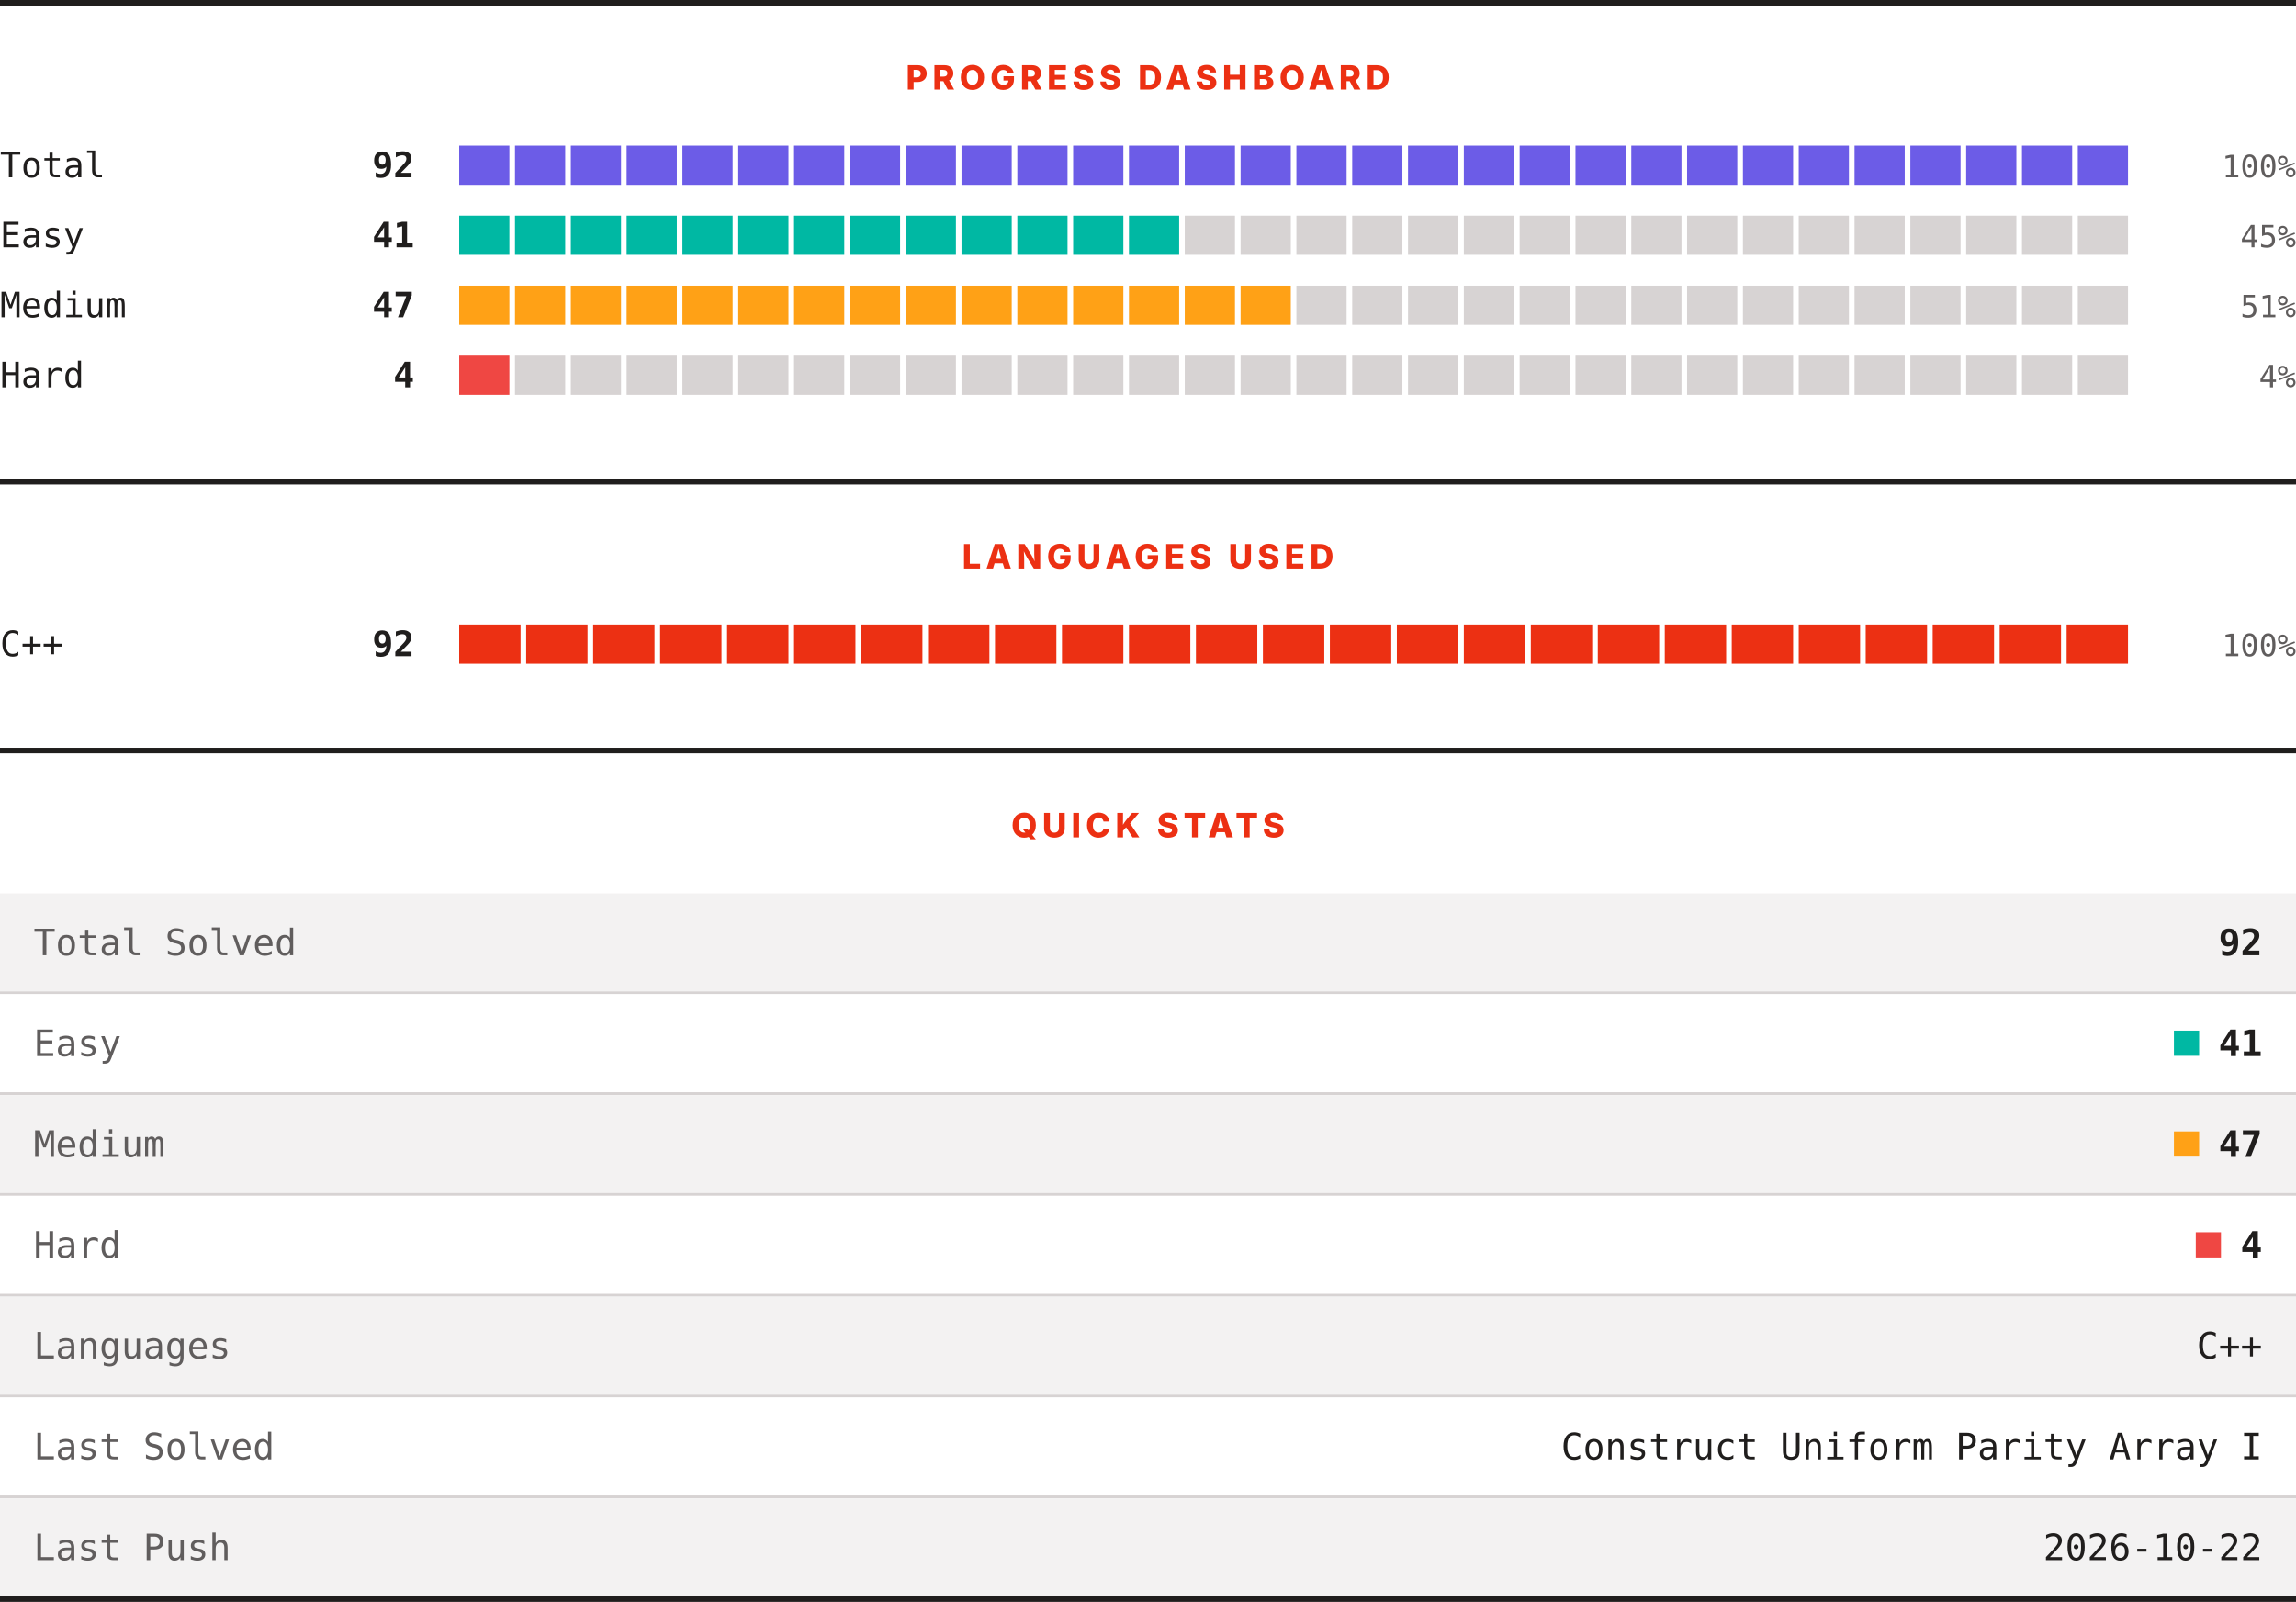
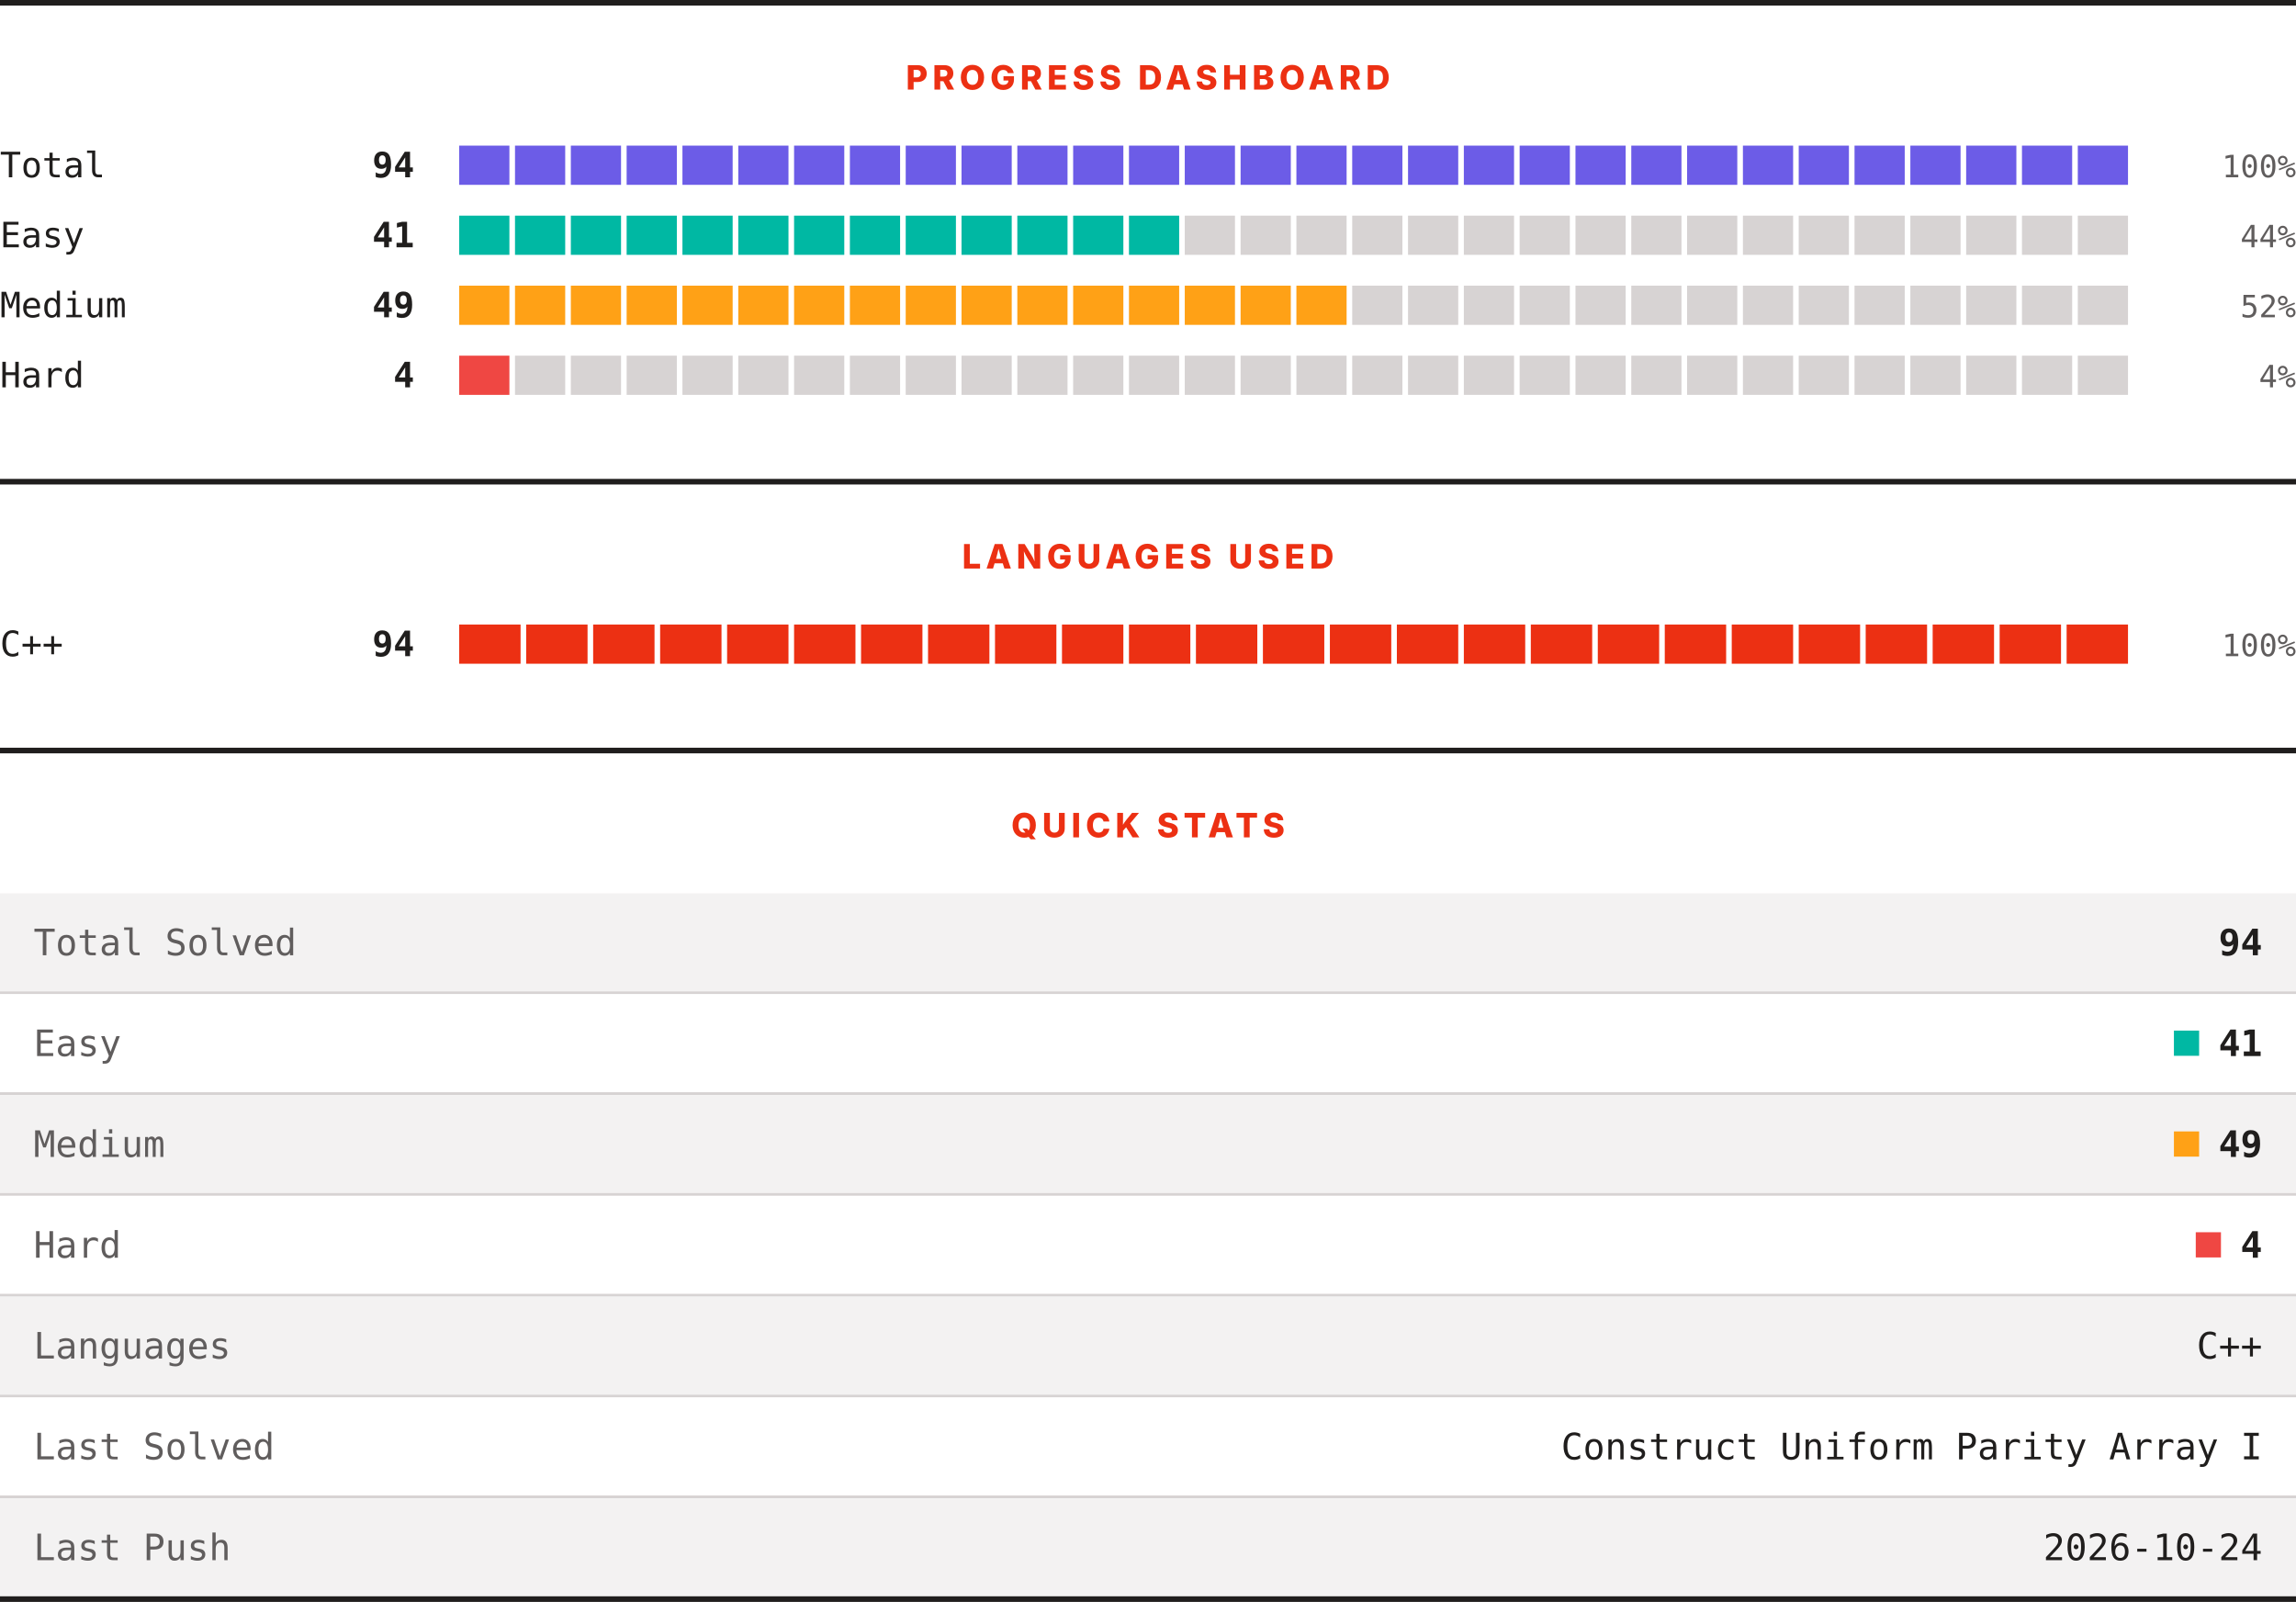
<svg xmlns="http://www.w3.org/2000/svg" width="820" height="572" viewBox="0 0 820 572" role="img" aria-label="LeetCode progress, languages and quick stats">
  <rect width="820" height="572" fill="#ffffff" />
  <rect x="0" y="0" width="820" height="2" fill="#201e1d" />
  <text x="410" y="32" text-anchor="middle" font-family="Archivo, system-ui, -apple-system, Segoe UI, sans-serif" font-size="12" font-weight="800" letter-spacing="1.68" fill="#ec3013">PROGRESS DASHBOARD</text>
  <text x="0" y="63.3" font-family="ui-monospace, SFMono-Regular, Menlo, Consolas, monospace" font-size="12.5" fill="#201e1d">Total</text>
-   <text x="148" y="63.3" text-anchor="end" font-family="ui-monospace, SFMono-Regular, Menlo, Consolas, monospace" font-size="12.5" font-weight="700" fill="#201e1d">92</text>
+   <text x="148" y="63.3" text-anchor="end" font-family="ui-monospace, SFMono-Regular, Menlo, Consolas, monospace" font-size="12.5" font-weight="700" fill="#201e1d">94</text>
  <rect x="164.00" y="52" width="17.93" height="14" fill="#6c5ce7" />
  <rect x="183.93" y="52" width="17.93" height="14" fill="#6c5ce7" />
  <rect x="203.87" y="52" width="17.93" height="14" fill="#6c5ce7" />
  <rect x="223.80" y="52" width="17.93" height="14" fill="#6c5ce7" />
  <rect x="243.73" y="52" width="17.93" height="14" fill="#6c5ce7" />
  <rect x="263.67" y="52" width="17.93" height="14" fill="#6c5ce7" />
  <rect x="283.60" y="52" width="17.93" height="14" fill="#6c5ce7" />
  <rect x="303.53" y="52" width="17.93" height="14" fill="#6c5ce7" />
  <rect x="323.47" y="52" width="17.93" height="14" fill="#6c5ce7" />
  <rect x="343.40" y="52" width="17.93" height="14" fill="#6c5ce7" />
  <rect x="363.33" y="52" width="17.93" height="14" fill="#6c5ce7" />
  <rect x="383.27" y="52" width="17.93" height="14" fill="#6c5ce7" />
  <rect x="403.20" y="52" width="17.93" height="14" fill="#6c5ce7" />
  <rect x="423.13" y="52" width="17.93" height="14" fill="#6c5ce7" />
  <rect x="443.07" y="52" width="17.93" height="14" fill="#6c5ce7" />
  <rect x="463.00" y="52" width="17.93" height="14" fill="#6c5ce7" />
  <rect x="482.93" y="52" width="17.93" height="14" fill="#6c5ce7" />
  <rect x="502.87" y="52" width="17.93" height="14" fill="#6c5ce7" />
  <rect x="522.80" y="52" width="17.93" height="14" fill="#6c5ce7" />
  <rect x="542.73" y="52" width="17.93" height="14" fill="#6c5ce7" />
  <rect x="562.67" y="52" width="17.93" height="14" fill="#6c5ce7" />
  <rect x="582.60" y="52" width="17.93" height="14" fill="#6c5ce7" />
  <rect x="602.53" y="52" width="17.93" height="14" fill="#6c5ce7" />
  <rect x="622.47" y="52" width="17.93" height="14" fill="#6c5ce7" />
  <rect x="642.40" y="52" width="17.93" height="14" fill="#6c5ce7" />
  <rect x="662.33" y="52" width="17.93" height="14" fill="#6c5ce7" />
  <rect x="682.27" y="52" width="17.93" height="14" fill="#6c5ce7" />
  <rect x="702.20" y="52" width="17.93" height="14" fill="#6c5ce7" />
  <rect x="722.13" y="52" width="17.93" height="14" fill="#6c5ce7" />
  <rect x="742.07" y="52" width="17.93" height="14" fill="#6c5ce7" />
  <text x="820" y="63.3" text-anchor="end" font-family="ui-monospace, SFMono-Regular, Menlo, Consolas, monospace" font-size="11" fill="#605d5d">100%</text>
  <text x="0" y="88.3" font-family="ui-monospace, SFMono-Regular, Menlo, Consolas, monospace" font-size="12.5" fill="#201e1d">Easy</text>
  <text x="148" y="88.3" text-anchor="end" font-family="ui-monospace, SFMono-Regular, Menlo, Consolas, monospace" font-size="12.5" font-weight="700" fill="#201e1d">41</text>
  <rect x="164.00" y="77" width="17.93" height="14" fill="#00b8a3" />
  <rect x="183.93" y="77" width="17.93" height="14" fill="#00b8a3" />
  <rect x="203.87" y="77" width="17.93" height="14" fill="#00b8a3" />
  <rect x="223.80" y="77" width="17.93" height="14" fill="#00b8a3" />
  <rect x="243.73" y="77" width="17.93" height="14" fill="#00b8a3" />
  <rect x="263.67" y="77" width="17.93" height="14" fill="#00b8a3" />
  <rect x="283.60" y="77" width="17.93" height="14" fill="#00b8a3" />
  <rect x="303.53" y="77" width="17.93" height="14" fill="#00b8a3" />
  <rect x="323.47" y="77" width="17.93" height="14" fill="#00b8a3" />
  <rect x="343.40" y="77" width="17.93" height="14" fill="#00b8a3" />
  <rect x="363.33" y="77" width="17.93" height="14" fill="#00b8a3" />
  <rect x="383.27" y="77" width="17.93" height="14" fill="#00b8a3" />
  <rect x="403.20" y="77" width="17.93" height="14" fill="#00b8a3" />
  <rect x="423.13" y="77" width="17.93" height="14" fill="#d7d3d3" />
  <rect x="443.07" y="77" width="17.93" height="14" fill="#d7d3d3" />
  <rect x="463.00" y="77" width="17.93" height="14" fill="#d7d3d3" />
  <rect x="482.93" y="77" width="17.93" height="14" fill="#d7d3d3" />
  <rect x="502.87" y="77" width="17.93" height="14" fill="#d7d3d3" />
  <rect x="522.80" y="77" width="17.93" height="14" fill="#d7d3d3" />
  <rect x="542.73" y="77" width="17.93" height="14" fill="#d7d3d3" />
  <rect x="562.67" y="77" width="17.93" height="14" fill="#d7d3d3" />
  <rect x="582.60" y="77" width="17.93" height="14" fill="#d7d3d3" />
  <rect x="602.53" y="77" width="17.93" height="14" fill="#d7d3d3" />
  <rect x="622.47" y="77" width="17.93" height="14" fill="#d7d3d3" />
  <rect x="642.40" y="77" width="17.93" height="14" fill="#d7d3d3" />
  <rect x="662.33" y="77" width="17.93" height="14" fill="#d7d3d3" />
  <rect x="682.27" y="77" width="17.93" height="14" fill="#d7d3d3" />
  <rect x="702.20" y="77" width="17.93" height="14" fill="#d7d3d3" />
  <rect x="722.13" y="77" width="17.93" height="14" fill="#d7d3d3" />
  <rect x="742.07" y="77" width="17.93" height="14" fill="#d7d3d3" />
-   <text x="820" y="88.3" text-anchor="end" font-family="ui-monospace, SFMono-Regular, Menlo, Consolas, monospace" font-size="11" fill="#605d5d">45%</text>
+   <text x="820" y="88.3" text-anchor="end" font-family="ui-monospace, SFMono-Regular, Menlo, Consolas, monospace" font-size="11" fill="#605d5d">44%</text>
  <text x="0" y="113.3" font-family="ui-monospace, SFMono-Regular, Menlo, Consolas, monospace" font-size="12.5" fill="#201e1d">Medium</text>
-   <text x="148" y="113.3" text-anchor="end" font-family="ui-monospace, SFMono-Regular, Menlo, Consolas, monospace" font-size="12.5" font-weight="700" fill="#201e1d">47</text>
+   <text x="148" y="113.3" text-anchor="end" font-family="ui-monospace, SFMono-Regular, Menlo, Consolas, monospace" font-size="12.5" font-weight="700" fill="#201e1d">49</text>
  <rect x="164.00" y="102" width="17.93" height="14" fill="#ffa116" />
  <rect x="183.93" y="102" width="17.93" height="14" fill="#ffa116" />
  <rect x="203.87" y="102" width="17.93" height="14" fill="#ffa116" />
  <rect x="223.80" y="102" width="17.93" height="14" fill="#ffa116" />
  <rect x="243.73" y="102" width="17.93" height="14" fill="#ffa116" />
  <rect x="263.67" y="102" width="17.93" height="14" fill="#ffa116" />
  <rect x="283.60" y="102" width="17.93" height="14" fill="#ffa116" />
  <rect x="303.53" y="102" width="17.93" height="14" fill="#ffa116" />
  <rect x="323.47" y="102" width="17.93" height="14" fill="#ffa116" />
  <rect x="343.40" y="102" width="17.93" height="14" fill="#ffa116" />
  <rect x="363.33" y="102" width="17.93" height="14" fill="#ffa116" />
  <rect x="383.27" y="102" width="17.93" height="14" fill="#ffa116" />
  <rect x="403.20" y="102" width="17.93" height="14" fill="#ffa116" />
  <rect x="423.13" y="102" width="17.93" height="14" fill="#ffa116" />
  <rect x="443.07" y="102" width="17.93" height="14" fill="#ffa116" />
-   <rect x="463.00" y="102" width="17.93" height="14" fill="#d7d3d3" />
+   <rect x="463.00" y="102" width="17.93" height="14" fill="#ffa116" />
  <rect x="482.93" y="102" width="17.93" height="14" fill="#d7d3d3" />
  <rect x="502.87" y="102" width="17.93" height="14" fill="#d7d3d3" />
  <rect x="522.80" y="102" width="17.93" height="14" fill="#d7d3d3" />
  <rect x="542.73" y="102" width="17.93" height="14" fill="#d7d3d3" />
  <rect x="562.67" y="102" width="17.93" height="14" fill="#d7d3d3" />
  <rect x="582.60" y="102" width="17.93" height="14" fill="#d7d3d3" />
  <rect x="602.53" y="102" width="17.93" height="14" fill="#d7d3d3" />
  <rect x="622.47" y="102" width="17.93" height="14" fill="#d7d3d3" />
  <rect x="642.40" y="102" width="17.93" height="14" fill="#d7d3d3" />
  <rect x="662.33" y="102" width="17.93" height="14" fill="#d7d3d3" />
  <rect x="682.27" y="102" width="17.93" height="14" fill="#d7d3d3" />
  <rect x="702.20" y="102" width="17.93" height="14" fill="#d7d3d3" />
  <rect x="722.13" y="102" width="17.93" height="14" fill="#d7d3d3" />
  <rect x="742.07" y="102" width="17.93" height="14" fill="#d7d3d3" />
-   <text x="820" y="113.3" text-anchor="end" font-family="ui-monospace, SFMono-Regular, Menlo, Consolas, monospace" font-size="11" fill="#605d5d">51%</text>
+   <text x="820" y="113.3" text-anchor="end" font-family="ui-monospace, SFMono-Regular, Menlo, Consolas, monospace" font-size="11" fill="#605d5d">52%</text>
  <text x="0" y="138.3" font-family="ui-monospace, SFMono-Regular, Menlo, Consolas, monospace" font-size="12.5" fill="#201e1d">Hard</text>
  <text x="148" y="138.3" text-anchor="end" font-family="ui-monospace, SFMono-Regular, Menlo, Consolas, monospace" font-size="12.5" font-weight="700" fill="#201e1d">4</text>
  <rect x="164.00" y="127" width="17.93" height="14" fill="#ef4743" />
  <rect x="183.93" y="127" width="17.93" height="14" fill="#d7d3d3" />
  <rect x="203.87" y="127" width="17.93" height="14" fill="#d7d3d3" />
  <rect x="223.80" y="127" width="17.93" height="14" fill="#d7d3d3" />
  <rect x="243.73" y="127" width="17.93" height="14" fill="#d7d3d3" />
  <rect x="263.67" y="127" width="17.93" height="14" fill="#d7d3d3" />
  <rect x="283.60" y="127" width="17.93" height="14" fill="#d7d3d3" />
  <rect x="303.53" y="127" width="17.93" height="14" fill="#d7d3d3" />
  <rect x="323.47" y="127" width="17.93" height="14" fill="#d7d3d3" />
  <rect x="343.40" y="127" width="17.93" height="14" fill="#d7d3d3" />
  <rect x="363.33" y="127" width="17.93" height="14" fill="#d7d3d3" />
  <rect x="383.27" y="127" width="17.93" height="14" fill="#d7d3d3" />
  <rect x="403.20" y="127" width="17.93" height="14" fill="#d7d3d3" />
  <rect x="423.13" y="127" width="17.93" height="14" fill="#d7d3d3" />
  <rect x="443.07" y="127" width="17.93" height="14" fill="#d7d3d3" />
  <rect x="463.00" y="127" width="17.93" height="14" fill="#d7d3d3" />
  <rect x="482.93" y="127" width="17.93" height="14" fill="#d7d3d3" />
  <rect x="502.87" y="127" width="17.93" height="14" fill="#d7d3d3" />
  <rect x="522.80" y="127" width="17.93" height="14" fill="#d7d3d3" />
  <rect x="542.73" y="127" width="17.93" height="14" fill="#d7d3d3" />
  <rect x="562.67" y="127" width="17.93" height="14" fill="#d7d3d3" />
  <rect x="582.60" y="127" width="17.93" height="14" fill="#d7d3d3" />
  <rect x="602.53" y="127" width="17.93" height="14" fill="#d7d3d3" />
  <rect x="622.47" y="127" width="17.93" height="14" fill="#d7d3d3" />
  <rect x="642.40" y="127" width="17.93" height="14" fill="#d7d3d3" />
  <rect x="662.33" y="127" width="17.93" height="14" fill="#d7d3d3" />
  <rect x="682.27" y="127" width="17.93" height="14" fill="#d7d3d3" />
  <rect x="702.20" y="127" width="17.93" height="14" fill="#d7d3d3" />
  <rect x="722.13" y="127" width="17.93" height="14" fill="#d7d3d3" />
  <rect x="742.07" y="127" width="17.93" height="14" fill="#d7d3d3" />
  <text x="820" y="138.3" text-anchor="end" font-family="ui-monospace, SFMono-Regular, Menlo, Consolas, monospace" font-size="11" fill="#605d5d">4%</text>
  <rect x="0" y="171" width="820" height="2" fill="#201e1d" />
  <text x="410" y="203" text-anchor="middle" font-family="Archivo, system-ui, -apple-system, Segoe UI, sans-serif" font-size="12" font-weight="800" letter-spacing="1.68" fill="#ec3013">LANGUAGES USED</text>
  <text x="0" y="234.3" font-family="ui-monospace, SFMono-Regular, Menlo, Consolas, monospace" font-size="12.5" fill="#201e1d">C++</text>
-   <text x="148" y="234.3" text-anchor="end" font-family="ui-monospace, SFMono-Regular, Menlo, Consolas, monospace" font-size="12.5" font-weight="700" fill="#201e1d">92</text>
+   <text x="148" y="234.3" text-anchor="end" font-family="ui-monospace, SFMono-Regular, Menlo, Consolas, monospace" font-size="12.5" font-weight="700" fill="#201e1d">94</text>
  <rect x="164.00" y="223" width="21.92" height="14" fill="#ec3013" />
  <rect x="187.92" y="223" width="21.92" height="14" fill="#ec3013" />
  <rect x="211.84" y="223" width="21.92" height="14" fill="#ec3013" />
  <rect x="235.76" y="223" width="21.92" height="14" fill="#ec3013" />
  <rect x="259.68" y="223" width="21.92" height="14" fill="#ec3013" />
  <rect x="283.60" y="223" width="21.92" height="14" fill="#ec3013" />
  <rect x="307.52" y="223" width="21.92" height="14" fill="#ec3013" />
  <rect x="331.44" y="223" width="21.92" height="14" fill="#ec3013" />
  <rect x="355.36" y="223" width="21.92" height="14" fill="#ec3013" />
  <rect x="379.28" y="223" width="21.92" height="14" fill="#ec3013" />
  <rect x="403.20" y="223" width="21.92" height="14" fill="#ec3013" />
  <rect x="427.12" y="223" width="21.92" height="14" fill="#ec3013" />
  <rect x="451.04" y="223" width="21.92" height="14" fill="#ec3013" />
  <rect x="474.96" y="223" width="21.92" height="14" fill="#ec3013" />
  <rect x="498.88" y="223" width="21.92" height="14" fill="#ec3013" />
  <rect x="522.80" y="223" width="21.92" height="14" fill="#ec3013" />
  <rect x="546.72" y="223" width="21.92" height="14" fill="#ec3013" />
  <rect x="570.64" y="223" width="21.92" height="14" fill="#ec3013" />
  <rect x="594.56" y="223" width="21.92" height="14" fill="#ec3013" />
  <rect x="618.48" y="223" width="21.92" height="14" fill="#ec3013" />
  <rect x="642.40" y="223" width="21.92" height="14" fill="#ec3013" />
  <rect x="666.32" y="223" width="21.92" height="14" fill="#ec3013" />
  <rect x="690.24" y="223" width="21.92" height="14" fill="#ec3013" />
  <rect x="714.16" y="223" width="21.92" height="14" fill="#ec3013" />
  <rect x="738.08" y="223" width="21.92" height="14" fill="#ec3013" />
  <text x="820" y="234.3" text-anchor="end" font-family="ui-monospace, SFMono-Regular, Menlo, Consolas, monospace" font-size="11" fill="#605d5d">100%</text>
  <rect x="0" y="267" width="820" height="2" fill="#201e1d" />
  <text x="410" y="299" text-anchor="middle" font-family="Archivo, system-ui, -apple-system, Segoe UI, sans-serif" font-size="12" font-weight="800" letter-spacing="1.68" fill="#ec3013">QUICK STATS</text>
  <rect x="0" y="319" width="820" height="35" fill="#f3f2f2" />
  <text x="12" y="341.1" font-family="ui-monospace, SFMono-Regular, Menlo, Consolas, monospace" font-size="13" fill="#605d5d">Total Solved</text>
-   <text x="808" y="341.1" text-anchor="end" font-family="ui-monospace, SFMono-Regular, Menlo, Consolas, monospace" font-size="13" font-weight="700" fill="#201e1d">92</text>
+   <text x="808" y="341.1" text-anchor="end" font-family="ui-monospace, SFMono-Regular, Menlo, Consolas, monospace" font-size="13" font-weight="700" fill="#201e1d">94</text>
  <rect x="0" y="354" width="820" height="1" fill="#d7d3d3" />
  <rect x="0" y="355" width="820" height="35" fill="#ffffff" />
  <text x="12" y="377.1" font-family="ui-monospace, SFMono-Regular, Menlo, Consolas, monospace" font-size="13" fill="#605d5d">Easy</text>
  <rect x="776.4" y="368" width="9" height="9" fill="#00b8a3" />
  <text x="808" y="377.1" text-anchor="end" font-family="ui-monospace, SFMono-Regular, Menlo, Consolas, monospace" font-size="13" font-weight="700" fill="#201e1d">41</text>
  <rect x="0" y="390" width="820" height="1" fill="#d7d3d3" />
  <rect x="0" y="391" width="820" height="35" fill="#f3f2f2" />
  <text x="12" y="413.1" font-family="ui-monospace, SFMono-Regular, Menlo, Consolas, monospace" font-size="13" fill="#605d5d">Medium</text>
  <rect x="776.4" y="404" width="9" height="9" fill="#ffa116" />
-   <text x="808" y="413.1" text-anchor="end" font-family="ui-monospace, SFMono-Regular, Menlo, Consolas, monospace" font-size="13" font-weight="700" fill="#201e1d">47</text>
+   <text x="808" y="413.1" text-anchor="end" font-family="ui-monospace, SFMono-Regular, Menlo, Consolas, monospace" font-size="13" font-weight="700" fill="#201e1d">49</text>
  <rect x="0" y="426" width="820" height="1" fill="#d7d3d3" />
  <rect x="0" y="427" width="820" height="35" fill="#ffffff" />
  <text x="12" y="449.1" font-family="ui-monospace, SFMono-Regular, Menlo, Consolas, monospace" font-size="13" fill="#605d5d">Hard</text>
  <rect x="784.2" y="440" width="9" height="9" fill="#ef4743" />
  <text x="808" y="449.1" text-anchor="end" font-family="ui-monospace, SFMono-Regular, Menlo, Consolas, monospace" font-size="13" font-weight="700" fill="#201e1d">4</text>
  <rect x="0" y="462" width="820" height="1" fill="#d7d3d3" />
  <rect x="0" y="463" width="820" height="35" fill="#f3f2f2" />
  <text x="12" y="485.1" font-family="ui-monospace, SFMono-Regular, Menlo, Consolas, monospace" font-size="13" fill="#605d5d">Languages</text>
  <text x="808" y="485.1" text-anchor="end" font-family="ui-monospace, SFMono-Regular, Menlo, Consolas, monospace" font-size="13" fill="#201e1d">C++</text>
  <rect x="0" y="498" width="820" height="1" fill="#d7d3d3" />
  <rect x="0" y="499" width="820" height="35" fill="#ffffff" />
  <text x="12" y="521.1" font-family="ui-monospace, SFMono-Regular, Menlo, Consolas, monospace" font-size="13" fill="#605d5d">Last Solved</text>
  <text x="808" y="521.1" text-anchor="end" font-family="ui-monospace, SFMono-Regular, Menlo, Consolas, monospace" font-size="13" fill="#201e1d">Construct Uniform Parity Array I</text>
  <rect x="0" y="534" width="820" height="1" fill="#d7d3d3" />
  <rect x="0" y="535" width="820" height="35" fill="#f3f2f2" />
  <text x="12" y="557.1" font-family="ui-monospace, SFMono-Regular, Menlo, Consolas, monospace" font-size="13" fill="#605d5d">Last Push</text>
-   <text x="808" y="557.1" text-anchor="end" font-family="ui-monospace, SFMono-Regular, Menlo, Consolas, monospace" font-size="13" fill="#201e1d">2026-10-22</text>
+   <text x="808" y="557.1" text-anchor="end" font-family="ui-monospace, SFMono-Regular, Menlo, Consolas, monospace" font-size="13" fill="#201e1d">2026-10-24</text>
  <rect x="0" y="570" width="820" height="2" fill="#201e1d" />
</svg>
